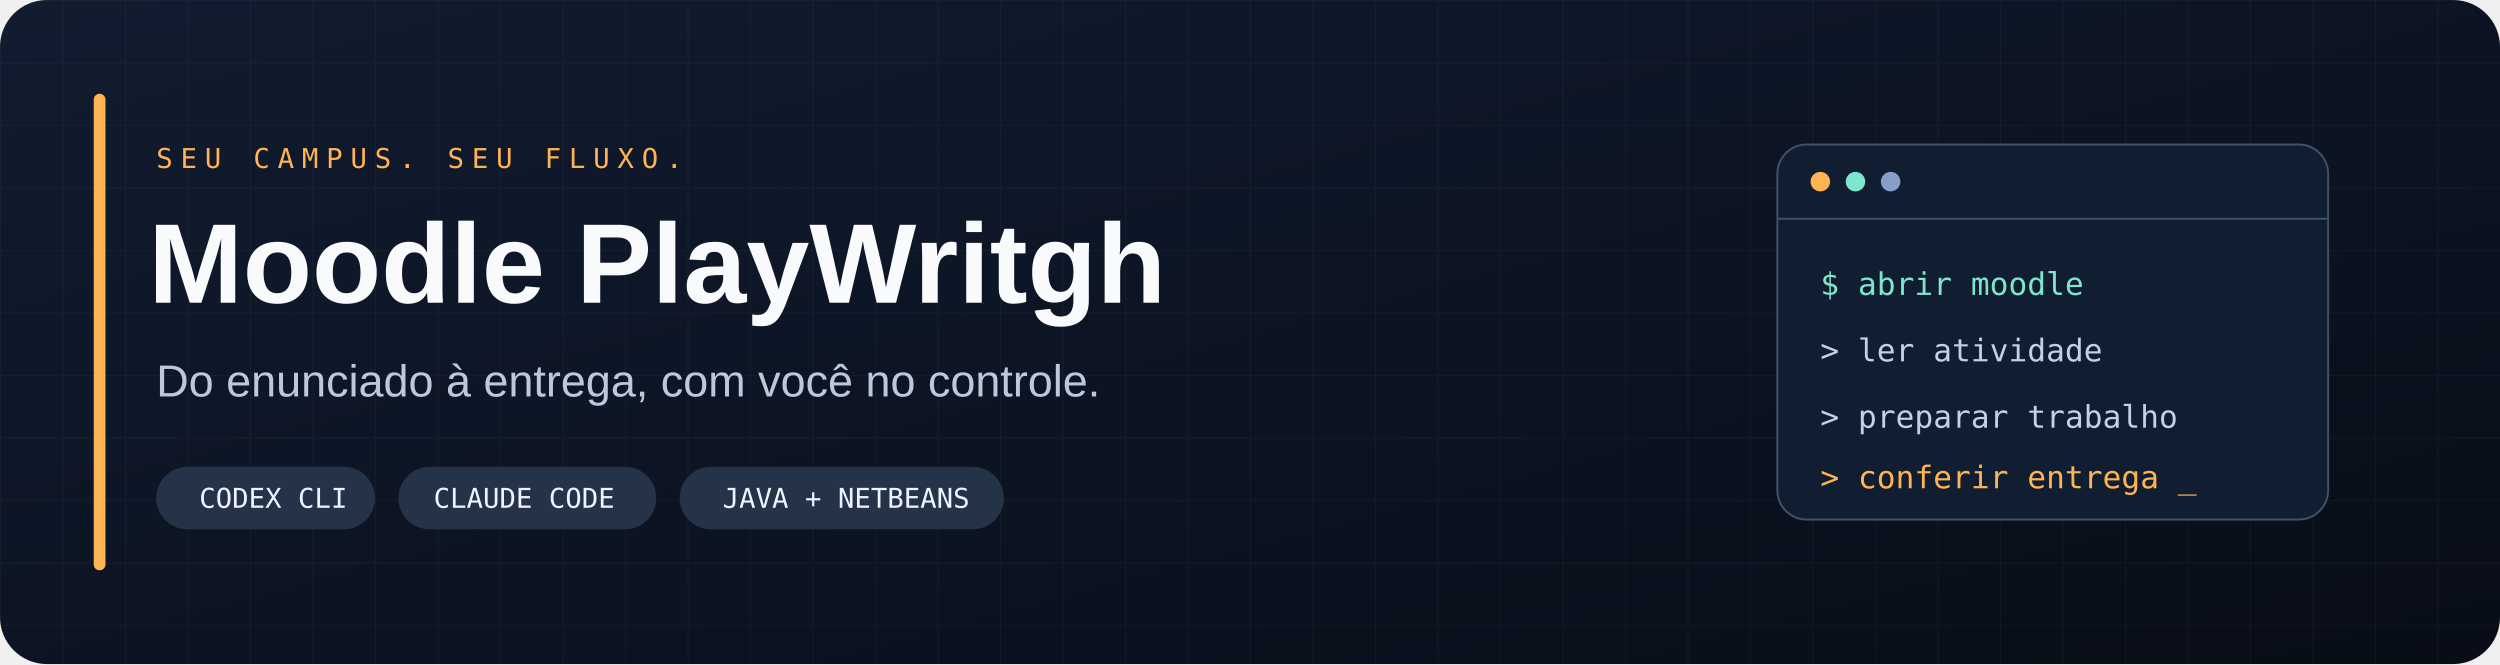
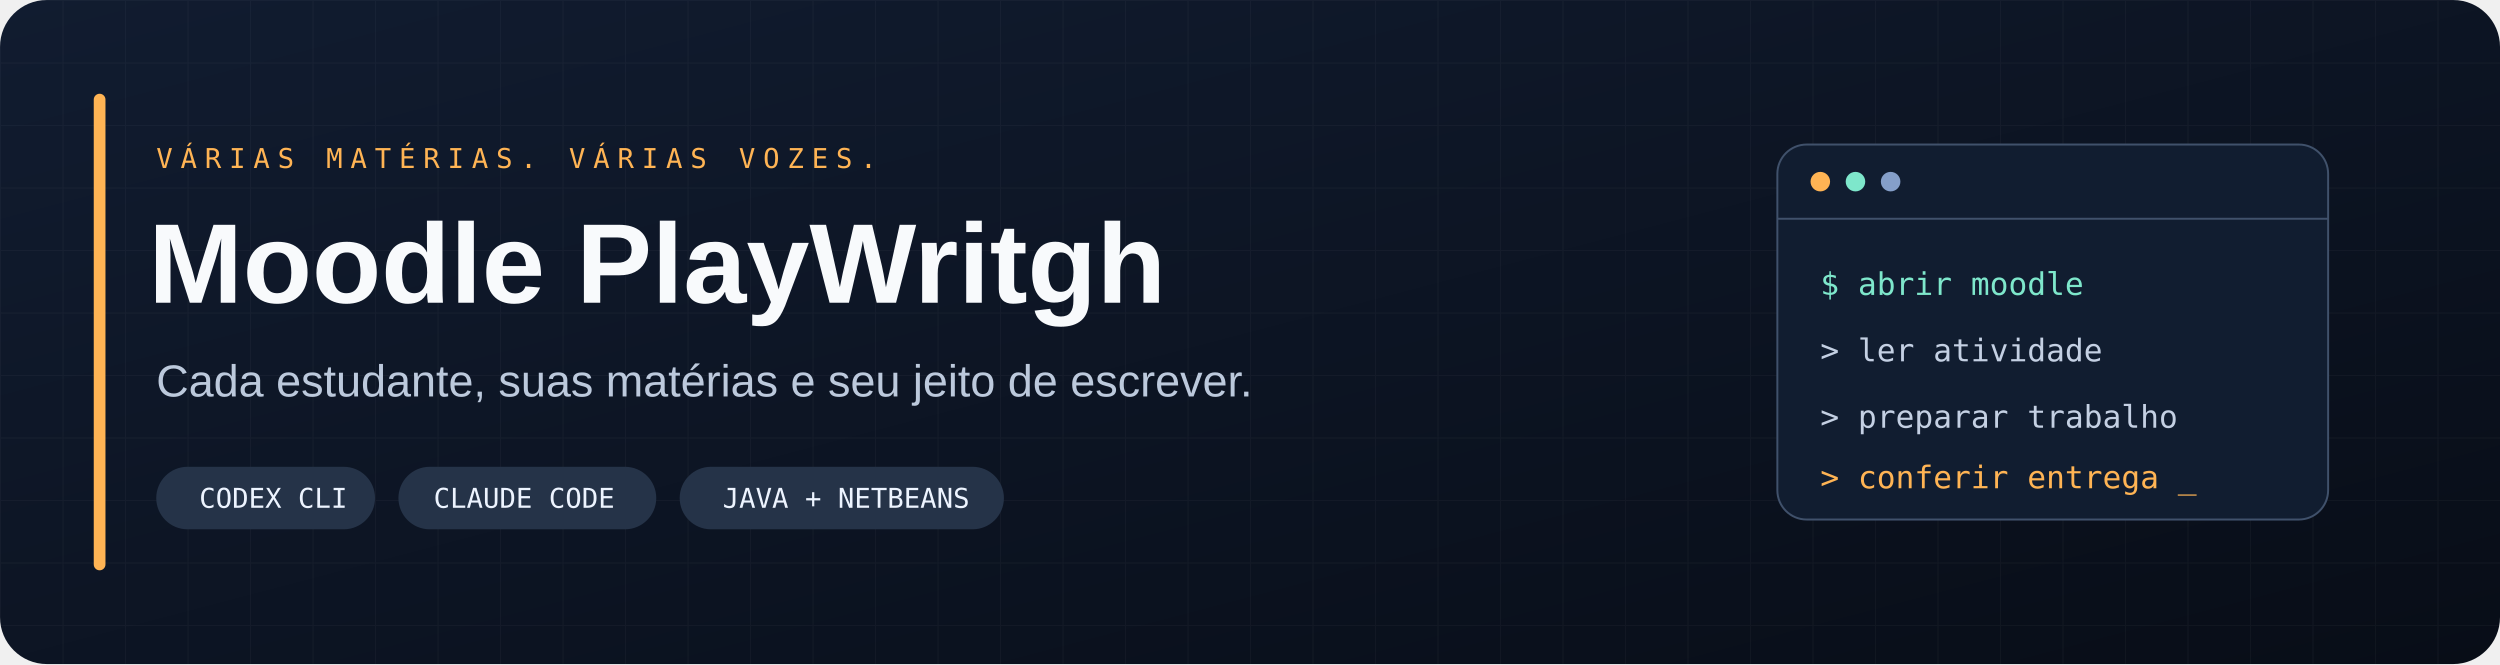
<svg xmlns="http://www.w3.org/2000/svg" width="1280" height="340" viewBox="0 0 1280 340" role="img" aria-labelledby="title desc">
  <defs>
    <linearGradient id="bg" x2="1" y2="1">
      <stop stop-color="#111c30" />
      <stop offset="1" stop-color="#080d17" />
    </linearGradient>
    <pattern id="grid" width="32" height="32" patternUnits="userSpaceOnUse">
      <path d="M32 0H0V32" fill="none" stroke="#ffffff" stroke-opacity=".035" />
    </pattern>
  </defs>
  <rect width="1280" height="340" rx="24" fill="url(#bg)" />
  <rect width="1280" height="340" rx="24" fill="url(#grid)" />
  <rect x="48" y="48" width="6" height="244" rx="3" fill="#ffb454" />
-   <text x="80" y="86" fill="#ffb454" font-family="monospace" font-size="14" letter-spacing="4">SEU CAMPUS. SEU FLUXO.</text>
+   <text x="80" y="86" fill="#ffb454" font-family="monospace" font-size="14" letter-spacing="4">VÁRIAS MATÉRIAS. VÁRIAS VOZES.</text>
  <text x="76" y="155" fill="#f8fafc" font-family="Arial,sans-serif" font-size="58" font-weight="700">Moodle PlayWritgh</text>
-   <text x="80" y="203" fill="#bcc9dc" font-family="Arial,sans-serif" font-size="23">Do enunciado à entrega, com você no controle.</text>
+   <text x="80" y="203" fill="#bcc9dc" font-family="Arial,sans-serif" font-size="23">Cada estudante, suas matérias e seu jeito de escrever.</text>
  <rect x="80" y="239" width="112" height="32" rx="16" fill="#253348" />
  <text x="102" y="260" fill="#edf4ff" font-family="monospace" font-size="14">CODEX CLI</text>
  <rect x="204" y="239" width="132" height="32" rx="16" fill="#253348" />
  <text x="222" y="260" fill="#edf4ff" font-family="monospace" font-size="14">CLAUDE CODE</text>
  <rect x="348" y="239" width="166" height="32" rx="16" fill="#253348" />
  <text x="370" y="260" fill="#edf4ff" font-family="monospace" font-size="14">JAVA + NETBEANS</text>
  <g transform="translate(910 74)">
    <rect width="282" height="192" rx="15" fill="#111d30" stroke="#40516b" />
    <path d="M0 38H282" stroke="#40516b" />
    <circle cx="22" cy="19" r="5" fill="#ffb454" />
    <circle cx="40" cy="19" r="5" fill="#7ee7cb" />
    <circle cx="58" cy="19" r="5" fill="#859fc9" />
    <text x="22" y="77" fill="#7ee7cb" font-family="monospace" font-size="16">$ abrir moodle</text>
    <text x="22" y="111" fill="#c4d0e3" font-family="monospace" font-size="16">&gt; ler atividade</text>
    <text x="22" y="145" fill="#c4d0e3" font-family="monospace" font-size="16">&gt; preparar trabalho</text>
    <text x="22" y="176" fill="#ffb454" font-family="monospace" font-size="16">&gt; conferir entrega _</text>
  </g>
</svg>
